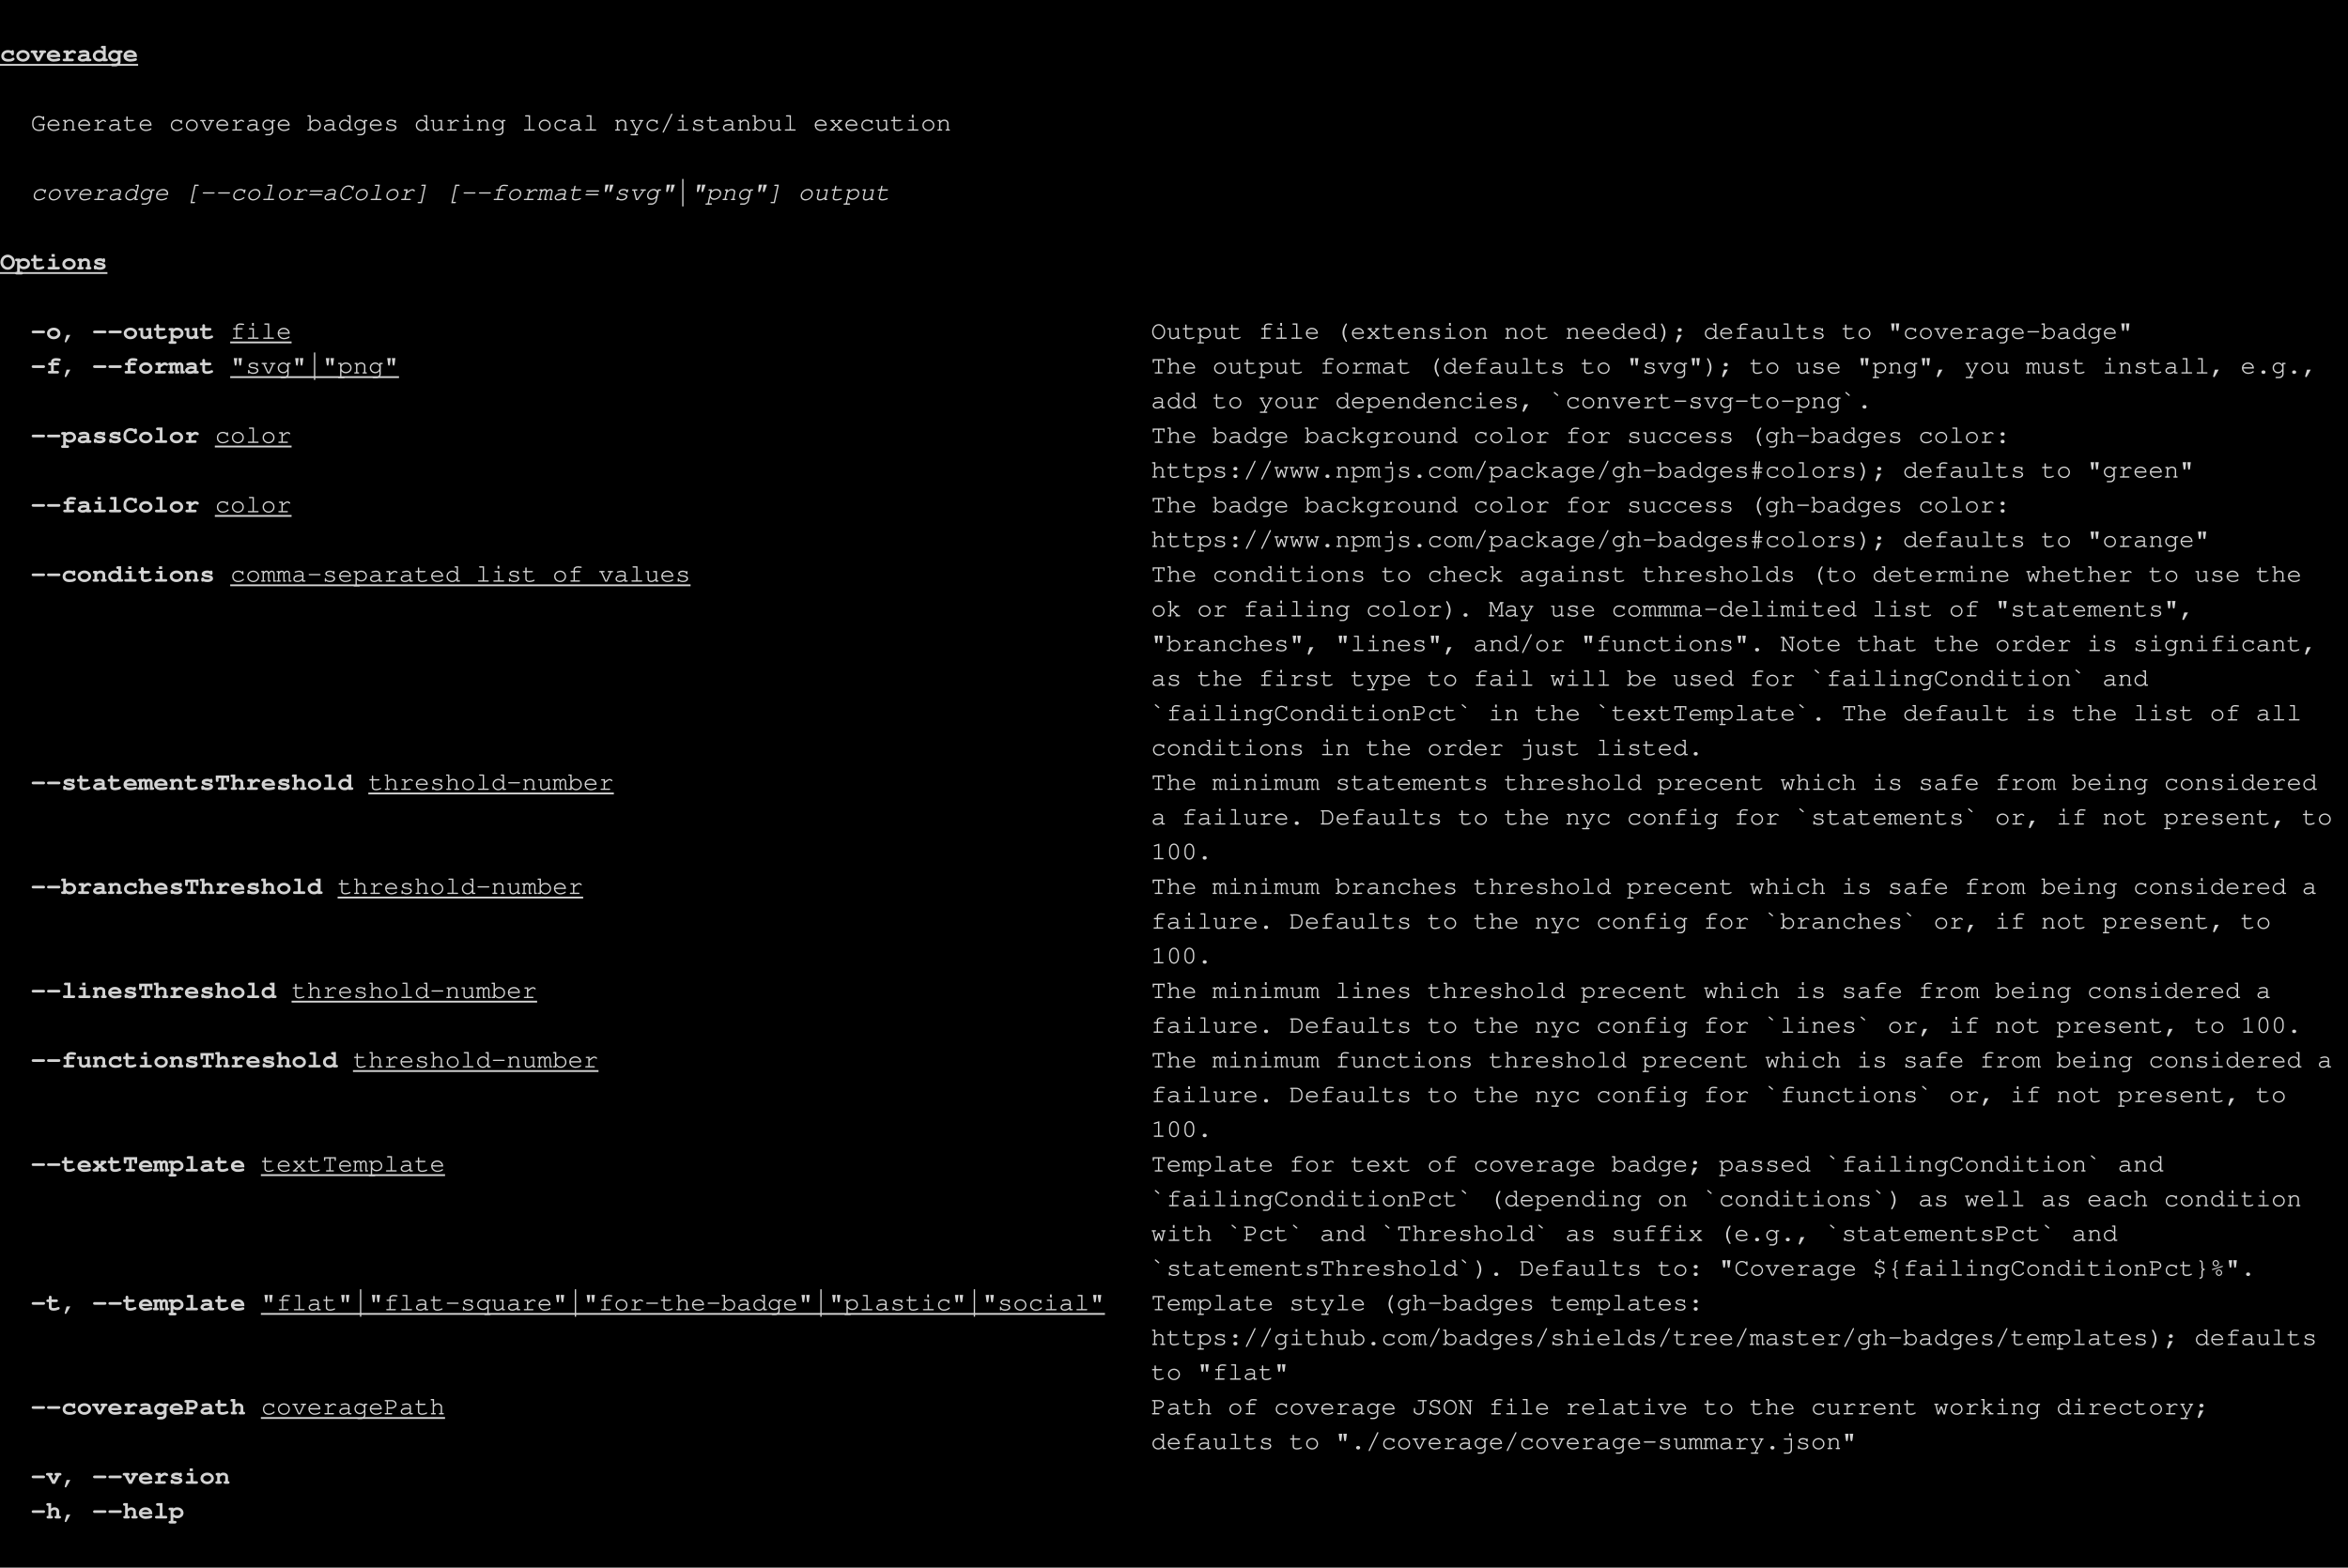
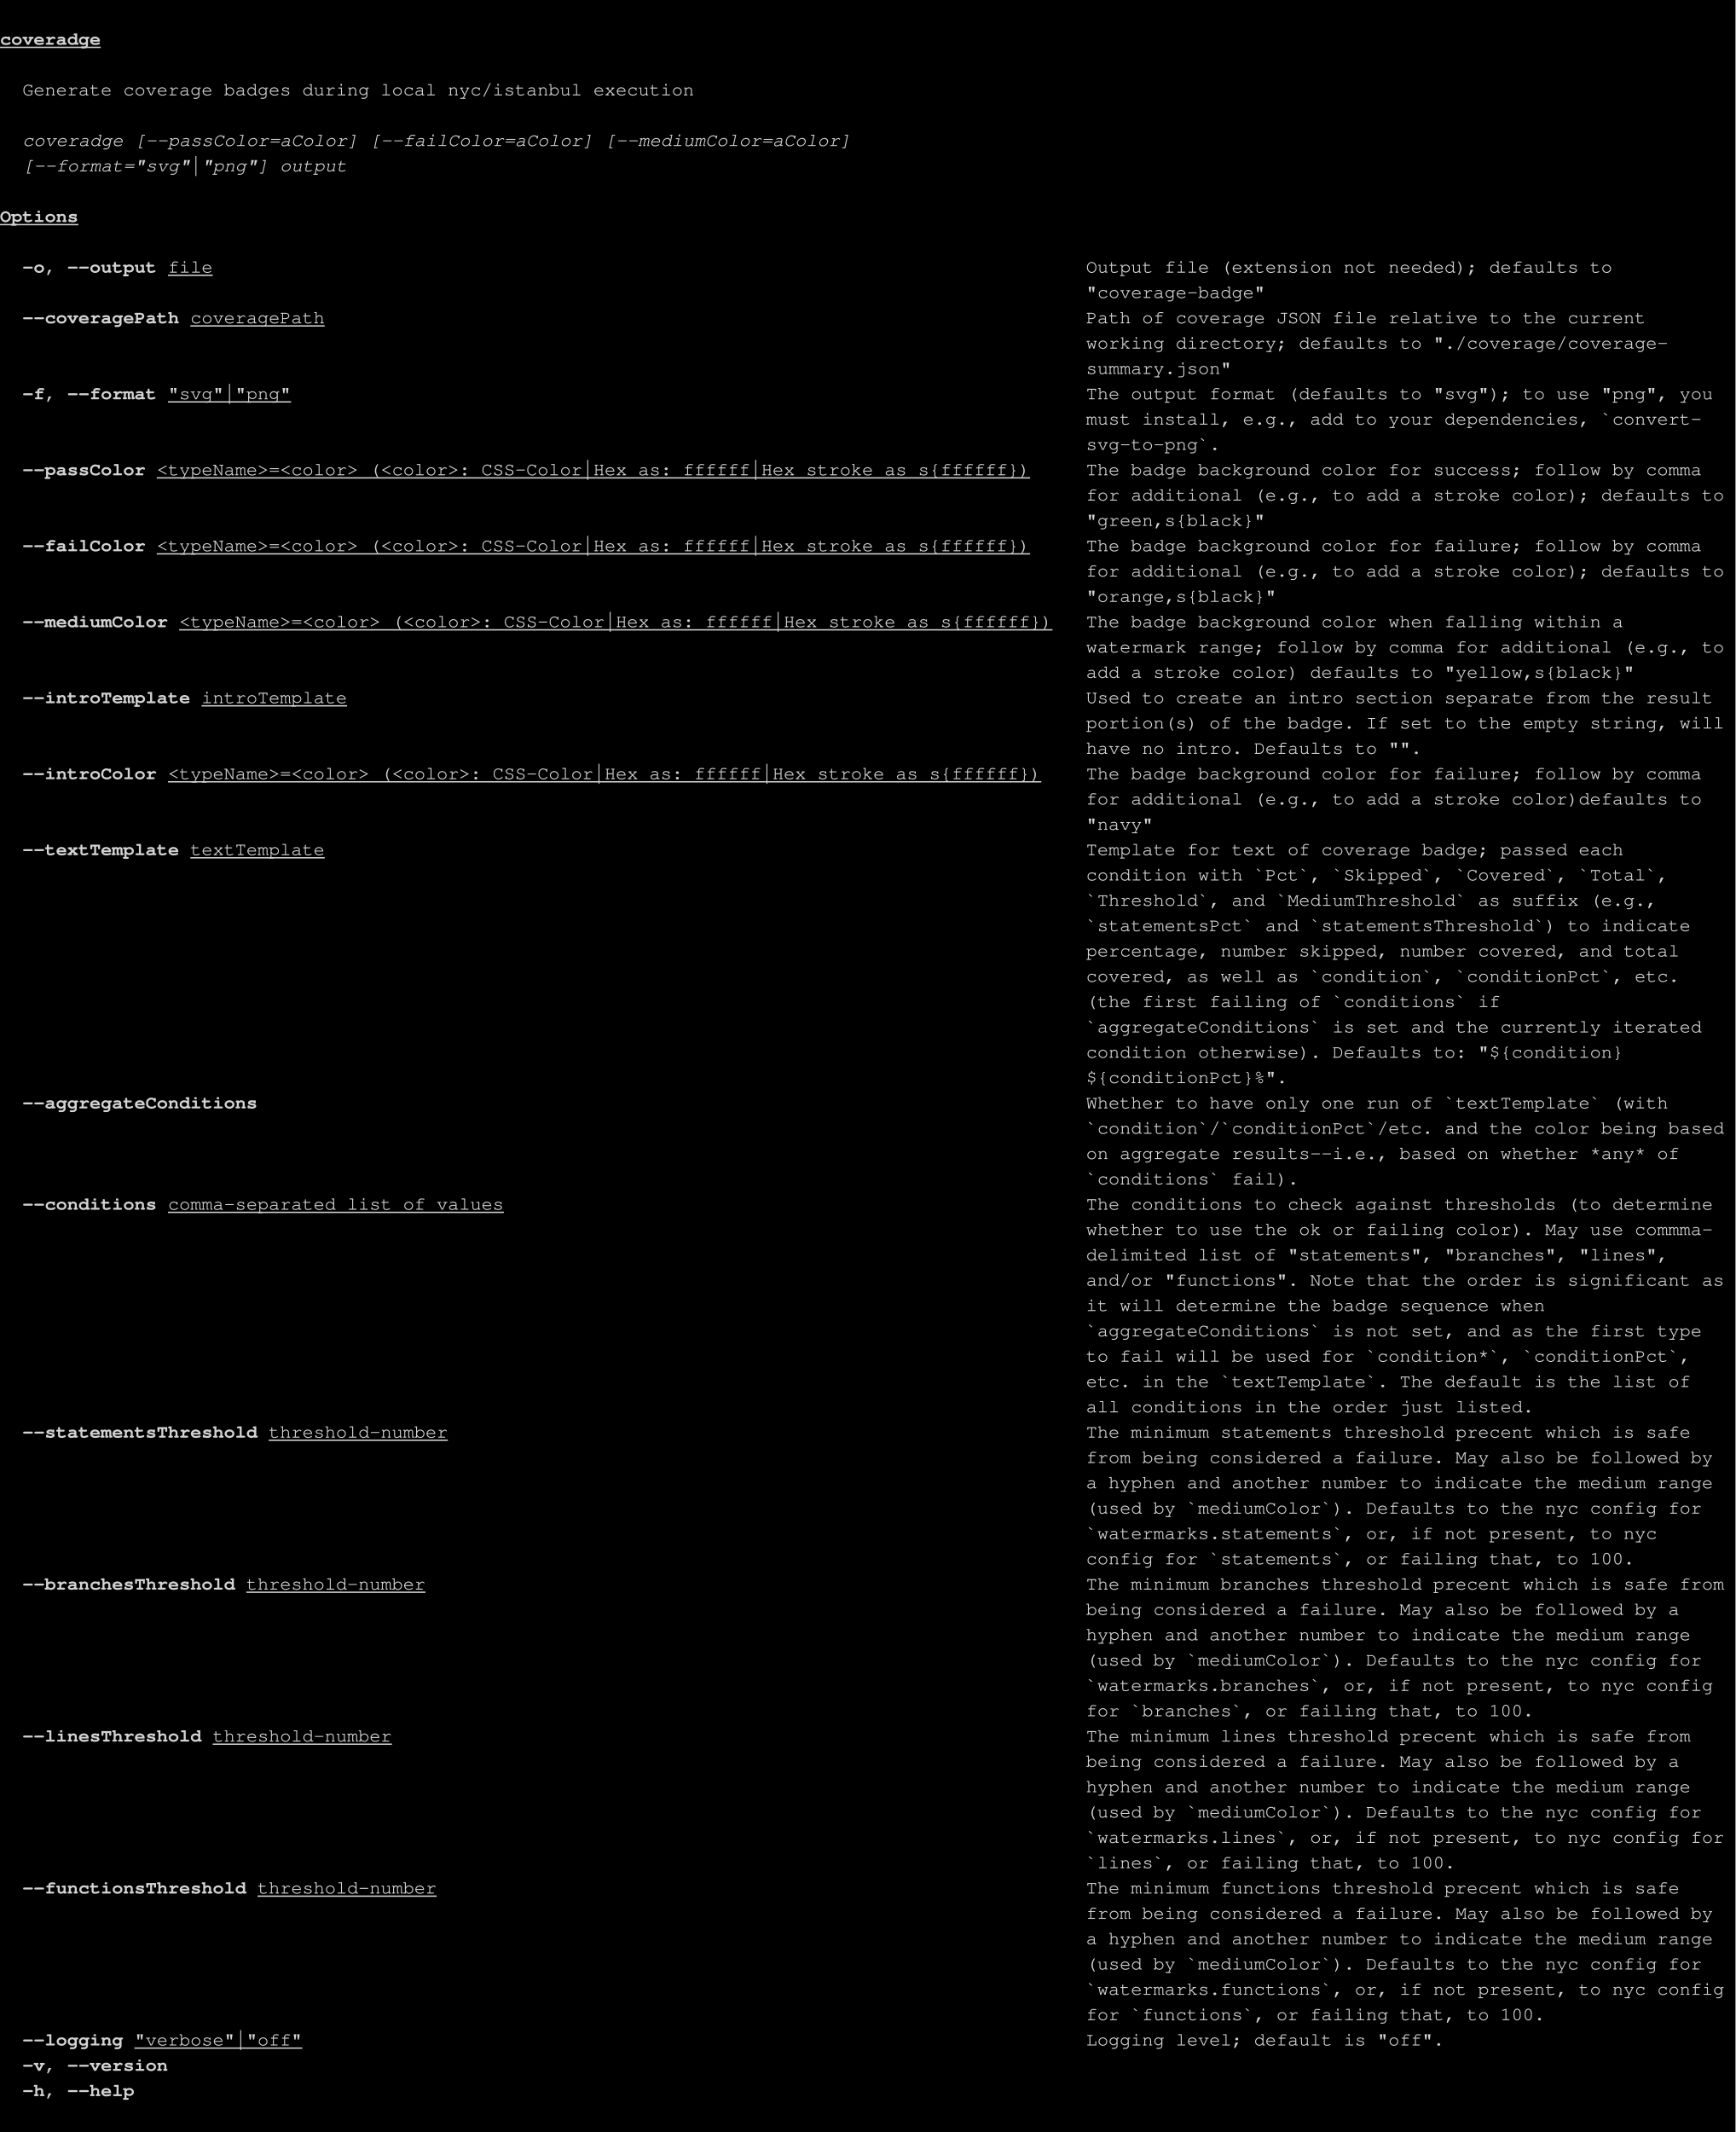
- <svg xmlns="http://www.w3.org/2000/svg" viewBox="0, 0, 1285.41, 858.45" font-family="SauceCodePro Nerd Font, Source Code Pro, Courier" font-size="14">
+ <svg xmlns="http://www.w3.org/2000/svg" viewBox="0, 0, 1302.21, 1599.45" font-family="SauceCodePro Nerd Font, Source Code Pro, Courier" font-size="14">
  <g fill="#D3D3D3">
-     <rect x="0" y="0" width="1285.41" height="858.45" fill="#000000" />
+     <rect x="0" y="0" width="1302.21" height="1599.45" fill="#000000" />
    <path d="M0,35.515 L75.612,35.515 Z" stroke="#D3D3D3" />
    <text x="0" y="33.55" font-weight="bold">coveradge</text>
    <text x="16.8" y="71.55">  Generate coverage badges during local nyc/istanbul execution                  </text>
-     <text x="16.8" y="109.55" font-style="italic">coveradge [--color=aColor] [--format="svg"|"png"] output</text>
-     <path d="M0,149.515 L58.81,149.515 Z" stroke="#D3D3D3" />
-     <text x="0" y="147.55" font-weight="bold">Options</text>
-     <text x="16.8" y="185.55" font-weight="bold">-o</text>
-     <text x="33.61" y="185.55">, </text>
-     <text x="50.41" y="185.55" font-weight="bold">--output</text>
-     <path d="M126.021,187.515 L159.626,187.515 Z" stroke="#D3D3D3" />
-     <text x="126.02" y="185.55">file</text>
-     <text x="630.1" y="185.55">                                                        Output file (extension not needed); defaults to "coverage-badge"              </text>
-     <text x="16.8" y="204.55" font-weight="bold">-f</text>
+     <text x="16.8" y="109.55" font-style="italic">coveradge [--passColor=aColor] [--failColor=aColor] [--mediumColor=aColor]    </text>
+     <text x="16.8" y="128.55" font-style="italic">  [--format="svg"|"png"] output</text>
+     <path d="M0,168.515 L58.81,168.515 Z" stroke="#D3D3D3" />
+     <text x="0" y="166.55" font-weight="bold">Options</text>
+     <text x="16.8" y="204.55" font-weight="bold">-o</text>
    <text x="33.61" y="204.55">, </text>
-     <text x="50.41" y="204.55" font-weight="bold">--format</text>
-     <path d="M126.021,206.515 L218.436,206.515 Z" stroke="#D3D3D3" />
-     <text x="126.02" y="204.55">"svg"|"png"</text>
-     <text x="630.1" y="204.55">                                                 The output format (defaults to "svg"); to use "png", you must install, e.g.,  </text>
-     <text x="630.1" y="223.55">                                                                           add to your dependencies, `convert-svg-to-png`.                               </text>
-     <text x="16.8" y="242.55" font-weight="bold">--passColor</text>
-     <path d="M117.619,244.515 L159.626,244.515 Z" stroke="#D3D3D3" />
-     <text x="117.62" y="242.55">color</text>
-     <text x="630.1" y="242.55">                                                        The badge background color for success (gh-badges color:                      </text>
-     <text x="630.1" y="261.55">                                                                           https://www.npmjs.com/package/gh-badges#colors); defaults to "green"          </text>
-     <text x="16.8" y="280.55" font-weight="bold">--failColor</text>
-     <path d="M117.619,282.515 L159.626,282.515 Z" stroke="#D3D3D3" />
-     <text x="117.62" y="280.55">color</text>
-     <text x="630.1" y="280.55">                                                        The badge background color for success (gh-badges color:                      </text>
-     <text x="630.1" y="299.55">                                                                           https://www.npmjs.com/package/gh-badges#colors); defaults to "orange"         </text>
-     <text x="16.8" y="318.55" font-weight="bold">--conditions</text>
-     <path d="M126.021,320.515 L378.062,320.515 Z" stroke="#D3D3D3" />
-     <text x="126.02" y="318.55">comma-separated list of values</text>
-     <text x="630.1" y="318.55">                              The conditions to check against thresholds (to determine whether to use the   </text>
-     <text x="630.1" y="337.55">                                                                           ok or failing color). May use commma-delimited list of "statements",          </text>
-     <text x="630.1" y="356.55">                                                                           "branches", "lines", and/or "functions". Note that the order is significant,  </text>
-     <text x="630.1" y="375.55">                                                                           as the first type to fail will be used for `failingCondition` and             </text>
-     <text x="630.1" y="394.55">                                                                           `failingConditionPct` in the `textTemplate`. The default is the list of all   </text>
-     <text x="630.1" y="413.55">                                                                           conditions in the order just listed.                                          </text>
-     <text x="16.8" y="432.55" font-weight="bold">--statementsThreshold</text>
-     <path d="M201.633,434.515 L336.055,434.515 Z" stroke="#D3D3D3" />
-     <text x="201.63" y="432.55">threshold-number</text>
-     <text x="630.1" y="432.55">                                   The minimum statements threshold precent which is safe from being considered  </text>
-     <text x="630.1" y="451.55">                                                                           a failure. Defaults to the nyc config for `statements` or, if not present, to </text>
-     <text x="630.1" y="470.55">                                                                           100.                                                                          </text>
-     <text x="16.8" y="489.55" font-weight="bold">--branchesThreshold</text>
-     <path d="M184.83,491.515 L319.252,491.515 Z" stroke="#D3D3D3" />
-     <text x="184.83" y="489.55">threshold-number</text>
-     <text x="630.1" y="489.55">                                     The minimum branches threshold precent which is safe from being considered a  </text>
-     <text x="630.1" y="508.55">                                                                           failure. Defaults to the nyc config for `branches` or, if not present, to     </text>
-     <text x="630.1" y="527.55">                                                                           100.                                                                          </text>
-     <text x="16.8" y="546.55" font-weight="bold">--linesThreshold</text>
-     <path d="M159.626,548.515 L294.048,548.515 Z" stroke="#D3D3D3" />
-     <text x="159.63" y="546.55">threshold-number</text>
-     <text x="630.1" y="546.55">                                        The minimum lines threshold precent which is safe from being considered a     </text>
-     <text x="630.1" y="565.55">                                                                           failure. Defaults to the nyc config for `lines` or, if not present, to 100.   </text>
-     <text x="16.8" y="584.55" font-weight="bold">--functionsThreshold</text>
-     <path d="M193.231,586.515 L327.653,586.515 Z" stroke="#D3D3D3" />
-     <text x="193.23" y="584.55">threshold-number</text>
-     <text x="630.1" y="584.55">                                    The minimum functions threshold precent which is safe from being considered a </text>
-     <text x="630.1" y="603.55">                                                                           failure. Defaults to the nyc config for `functions` or, if not present, to    </text>
-     <text x="630.1" y="622.55">                                                                           100.                                                                          </text>
+     <text x="50.41" y="204.55" font-weight="bold">--output</text>
+     <path d="M126.021,206.515 L159.626,206.515 Z" stroke="#D3D3D3" />
+     <text x="126.02" y="204.55">file</text>
+     <text x="814.93" y="204.55">                                                                              Output file (extension not needed); defaults to           </text>
+     <text x="814.93" y="223.55">                                                                                                 "coverage-badge"                                          </text>
+     <text x="16.8" y="242.55" font-weight="bold">--coveragePath</text>
+     <path d="M142.823,244.515 L243.64,244.515 Z" stroke="#D3D3D3" />
+     <text x="142.82" y="242.55">coveragePath</text>
+     <text x="814.93" y="242.55">                                                                    Path of coverage JSON file relative to the current        </text>
+     <text x="814.93" y="261.55">                                                                                                 working directory; defaults to "./coverage/coverage-      </text>
+     <text x="814.93" y="280.55">                                                                                                 summary.json"                                             </text>
+     <text x="16.8" y="299.55" font-weight="bold">-f</text>
+     <text x="33.61" y="299.55">, </text>
+     <text x="50.41" y="299.55" font-weight="bold">--format</text>
+     <path d="M126.021,301.515 L218.436,301.515 Z" stroke="#D3D3D3" />
+     <text x="126.02" y="299.55">"svg"|"png"</text>
+     <text x="814.93" y="299.55">                                                                       The output format (defaults to "svg"); to use "png", you  </text>
+     <text x="814.93" y="318.55">                                                                                                 must install, e.g., add to your dependencies, `convert-   </text>
+     <text x="814.93" y="337.55">                                                                                                 svg-to-png`.                                              </text>
+     <text x="16.8" y="356.55" font-weight="bold">--passColor</text>
+     <path d="M117.619,358.515 L772.926,358.515 Z" stroke="#D3D3D3" />
+     <text x="117.62" y="356.55">&lt;typeName&gt;=&lt;color&gt; (&lt;color&gt;: CSS-Color|Hex as: ffffff|Hex stroke as s{ffffff})</text>
+     <text x="814.93" y="356.55">     The badge background color for success; follow by comma   </text>
+     <text x="814.93" y="375.55">                                                                                                 for additional (e.g., to add a stroke color); defaults to </text>
+     <text x="814.93" y="394.55">                                                                                                 "green,s{black}"                                          </text>
+     <text x="16.8" y="413.55" font-weight="bold">--failColor</text>
+     <path d="M117.619,415.515 L772.926,415.515 Z" stroke="#D3D3D3" />
+     <text x="117.62" y="413.55">&lt;typeName&gt;=&lt;color&gt; (&lt;color&gt;: CSS-Color|Hex as: ffffff|Hex stroke as s{ffffff})</text>
+     <text x="814.93" y="413.55">     The badge background color for failure; follow by comma   </text>
+     <text x="814.93" y="432.55">                                                                                                 for additional (e.g., to add a stroke color); defaults to </text>
+     <text x="814.93" y="451.55">                                                                                                 "orange,s{black}"                                         </text>
+     <text x="16.8" y="470.55" font-weight="bold">--mediumColor</text>
+     <path d="M134.422,472.515 L789.729,472.515 Z" stroke="#D3D3D3" />
+     <text x="134.42" y="470.55">&lt;typeName&gt;=&lt;color&gt; (&lt;color&gt;: CSS-Color|Hex as: ffffff|Hex stroke as s{ffffff})</text>
+     <text x="814.93" y="470.55">   The badge background color when falling within a          </text>
+     <text x="814.93" y="489.55">                                                                                                 watermark range; follow by comma for additional (e.g., to </text>
+     <text x="814.93" y="508.55">                                                                                                 add a stroke color) defaults to "yellow,s{black}"         </text>
+     <text x="16.8" y="527.55" font-weight="bold">--introTemplate</text>
+     <path d="M151.225,529.515 L260.442,529.515 Z" stroke="#D3D3D3" />
+     <text x="151.22" y="527.55">introTemplate</text>
+     <text x="814.93" y="527.55">                                                                  Used to create an intro section separate from the result  </text>
+     <text x="814.93" y="546.55">                                                                                                 portion(s) of the badge. If set to the empty string, will </text>
+     <text x="814.93" y="565.55">                                                                                                 have no intro. Defaults to "".                            </text>
+     <text x="16.8" y="584.55" font-weight="bold">--introColor</text>
+     <path d="M126.021,586.515 L781.327,586.515 Z" stroke="#D3D3D3" />
+     <text x="126.02" y="584.55">&lt;typeName&gt;=&lt;color&gt; (&lt;color&gt;: CSS-Color|Hex as: ffffff|Hex stroke as s{ffffff})</text>
+     <text x="814.93" y="584.55">    The badge background color for failure; follow by comma   </text>
+     <text x="814.93" y="603.55">                                                                                                 for additional (e.g., to add a stroke color)defaults to   </text>
+     <text x="814.93" y="622.55">                                                                                                 "navy"                                                    </text>
    <text x="16.8" y="641.55" font-weight="bold">--textTemplate</text>
    <path d="M142.823,643.515 L243.64,643.515 Z" stroke="#D3D3D3" />
    <text x="142.82" y="641.55">textTemplate</text>
-     <text x="630.1" y="641.55">                                              Template for text of coverage badge; passed `failingCondition` and            </text>
-     <text x="630.1" y="660.55">                                                                           `failingConditionPct` (depending on `conditions`) as well as each condition   </text>
-     <text x="630.1" y="679.55">                                                                           with `Pct` and `Threshold` as suffix (e.g., `statementsPct` and               </text>
-     <text x="630.1" y="698.55">                                                                           `statementsThreshold`). Defaults to: "Coverage ${failingConditionPct}%".      </text>
-     <text x="16.8" y="717.55" font-weight="bold">-t</text>
-     <text x="33.61" y="717.55">, </text>
-     <text x="50.41" y="717.55" font-weight="bold">--template</text>
-     <path d="M142.823,719.515 L604.898,719.515 Z" stroke="#D3D3D3" />
-     <text x="142.82" y="717.55">"flat"|"flat-square"|"for-the-badge"|"plastic"|"social"</text>
-     <text x="630.1" y="717.55">   Template style (gh-badges templates:                                          </text>
-     <text x="630.1" y="736.55">                                                                           https://github.com/badges/shields/tree/master/gh-badges/templates); defaults  </text>
-     <text x="630.1" y="755.55">                                                                           to "flat"                                                                     </text>
-     <text x="16.8" y="774.55" font-weight="bold">--coveragePath</text>
-     <path d="M142.823,776.515 L243.64,776.515 Z" stroke="#D3D3D3" />
-     <text x="142.82" y="774.55">coveragePath</text>
-     <text x="630.1" y="774.55">                                              Path of coverage JSON file relative to the current working directory;         </text>
-     <text x="630.1" y="793.55">                                                                           defaults to "./coverage/coverage-summary.json"                                </text>
-     <text x="16.8" y="812.55" font-weight="bold">-v</text>
-     <text x="33.61" y="812.55">, </text>
-     <text x="50.41" y="812.55" font-weight="bold">--version</text>
-     <text x="16.8" y="831.55" font-weight="bold">-h</text>
-     <text x="33.61" y="831.55">, </text>
-     <text x="50.41" y="831.55" font-weight="bold">--help</text>
+     <text x="814.93" y="641.55">                                                                    Template for text of coverage badge; passed each          </text>
+     <text x="814.93" y="660.55">                                                                                                 condition with `Pct`, `Skipped`, `Covered`, `Total`,      </text>
+     <text x="814.93" y="679.55">                                                                                                 `Threshold`, and `MediumThreshold` as suffix (e.g.,       </text>
+     <text x="814.93" y="698.55">                                                                                                 `statementsPct` and `statementsThreshold`) to indicate    </text>
+     <text x="814.93" y="717.55">                                                                                                 percentage, number skipped, number covered, and total     </text>
+     <text x="814.93" y="736.55">                                                                                                 covered, as well as `condition`, `conditionPct`, etc.     </text>
+     <text x="814.93" y="755.55">                                                                                                 (the first failing of `conditions` if                     </text>
+     <text x="814.93" y="774.55">                                                                                                 `aggregateConditions` is set and the currently iterated   </text>
+     <text x="814.93" y="793.55">                                                                                                 condition otherwise). Defaults to: "${condition}          </text>
+     <text x="814.93" y="812.55">                                                                                                 ${conditionPct}%".                                        </text>
+     <text x="16.8" y="831.55" font-weight="bold">--aggregateConditions</text>
+     <text x="814.93" y="831.55">                                                                          Whether to have only one run of `textTemplate` (with      </text>
+     <text x="814.93" y="850.55">                                                                                                 `condition`/`conditionPct`/etc. and the color being based </text>
+     <text x="814.93" y="869.55">                                                                                                 on aggregate results--i.e., based on whether *any* of     </text>
+     <text x="814.93" y="888.55">                                                                                                 `conditions` fail).                                       </text>
+     <text x="16.8" y="907.55" font-weight="bold">--conditions</text>
+     <path d="M126.021,909.515 L378.062,909.515 Z" stroke="#D3D3D3" />
+     <text x="126.02" y="907.55">comma-separated list of values</text>
+     <text x="814.93" y="907.55">                                                    The conditions to check against thresholds (to determine  </text>
+     <text x="814.93" y="926.55">                                                                                                 whether to use the ok or failing color). May use commma-  </text>
+     <text x="814.93" y="945.55">                                                                                                 delimited list of "statements", "branches", "lines",      </text>
+     <text x="814.93" y="964.55">                                                                                                 and/or "functions". Note that the order is significant as </text>
+     <text x="814.93" y="983.55">                                                                                                 it will determine the badge sequence when                 </text>
+     <text x="814.93" y="1002.55">                                                                                                 `aggregateConditions` is not set, and as the first type   </text>
+     <text x="814.93" y="1021.55">                                                                                                 to fail will be used for `condition*`, `conditionPct`,    </text>
+     <text x="814.93" y="1040.55">                                                                                                 etc. in the `textTemplate`. The default is the list of    </text>
+     <text x="814.93" y="1059.55">                                                                                                 all conditions in the order just listed.                  </text>
+     <text x="16.8" y="1078.55" font-weight="bold">--statementsThreshold</text>
+     <path d="M201.633,1080.515 L336.055,1080.515 Z" stroke="#D3D3D3" />
+     <text x="201.63" y="1078.55">threshold-number</text>
+     <text x="814.93" y="1078.55">                                                         The minimum statements threshold precent which is safe    </text>
+     <text x="814.93" y="1097.55">                                                                                                 from being considered a failure. May also be followed by  </text>
+     <text x="814.93" y="1116.55">                                                                                                 a hyphen and another number to indicate the medium range  </text>
+     <text x="814.93" y="1135.55">                                                                                                 (used by `mediumColor`). Defaults to the nyc config for   </text>
+     <text x="814.93" y="1154.55">                                                                                                 `watermarks.statements`, or, if not present, to nyc       </text>
+     <text x="814.93" y="1173.55">                                                                                                 config for `statements`, or failing that, to 100.         </text>
+     <text x="16.8" y="1192.55" font-weight="bold">--branchesThreshold</text>
+     <path d="M184.83,1194.515 L319.252,1194.515 Z" stroke="#D3D3D3" />
+     <text x="184.83" y="1192.55">threshold-number</text>
+     <text x="814.93" y="1192.55">                                                           The minimum branches threshold precent which is safe from </text>
+     <text x="814.93" y="1211.55">                                                                                                 being considered a failure. May also be followed by a     </text>
+     <text x="814.93" y="1230.55">                                                                                                 hyphen and another number to indicate the medium range    </text>
+     <text x="814.93" y="1249.55">                                                                                                 (used by `mediumColor`). Defaults to the nyc config for   </text>
+     <text x="814.93" y="1268.55">                                                                                                 `watermarks.branches`, or, if not present, to nyc config  </text>
+     <text x="814.93" y="1287.55">                                                                                                 for `branches`, or failing that, to 100.                  </text>
+     <text x="16.8" y="1306.55" font-weight="bold">--linesThreshold</text>
+     <path d="M159.626,1308.515 L294.048,1308.515 Z" stroke="#D3D3D3" />
+     <text x="159.63" y="1306.55">threshold-number</text>
+     <text x="814.93" y="1306.55">                                                              The minimum lines threshold precent which is safe from    </text>
+     <text x="814.93" y="1325.55">                                                                                                 being considered a failure. May also be followed by a     </text>
+     <text x="814.93" y="1344.55">                                                                                                 hyphen and another number to indicate the medium range    </text>
+     <text x="814.93" y="1363.55">                                                                                                 (used by `mediumColor`). Defaults to the nyc config for   </text>
+     <text x="814.93" y="1382.55">                                                                                                 `watermarks.lines`, or, if not present, to nyc config for </text>
+     <text x="814.93" y="1401.55">                                                                                                 `lines`, or failing that, to 100.                         </text>
+     <text x="16.8" y="1420.55" font-weight="bold">--functionsThreshold</text>
+     <path d="M193.231,1422.515 L327.653,1422.515 Z" stroke="#D3D3D3" />
+     <text x="193.23" y="1420.55">threshold-number</text>
+     <text x="814.93" y="1420.55">                                                          The minimum functions threshold precent which is safe     </text>
+     <text x="814.93" y="1439.55">                                                                                                 from being considered a failure. May also be followed by  </text>
+     <text x="814.93" y="1458.55">                                                                                                 a hyphen and another number to indicate the medium range  </text>
+     <text x="814.93" y="1477.55">                                                                                                 (used by `mediumColor`). Defaults to the nyc config for   </text>
+     <text x="814.93" y="1496.55">                                                                                                 `watermarks.functions`, or, if not present, to nyc config </text>
+     <text x="814.93" y="1515.55">                                                                                                 for `functions`, or failing that, to 100.                 </text>
+     <text x="16.8" y="1534.55" font-weight="bold">--logging</text>
+     <path d="M100.816,1536.515 L226.837,1536.515 Z" stroke="#D3D3D3" />
+     <text x="100.82" y="1534.55">"verbose"|"off"</text>
+     <text x="814.93" y="1534.55">                                                                      Logging level; default is "off".                          </text>
+     <text x="16.8" y="1553.55" font-weight="bold">-v</text>
+     <text x="33.61" y="1553.55">, </text>
+     <text x="50.41" y="1553.55" font-weight="bold">--version</text>
+     <text x="16.8" y="1572.55" font-weight="bold">-h</text>
+     <text x="33.61" y="1572.55">, </text>
+     <text x="50.41" y="1572.55" font-weight="bold">--help</text>
  </g>
</svg>
